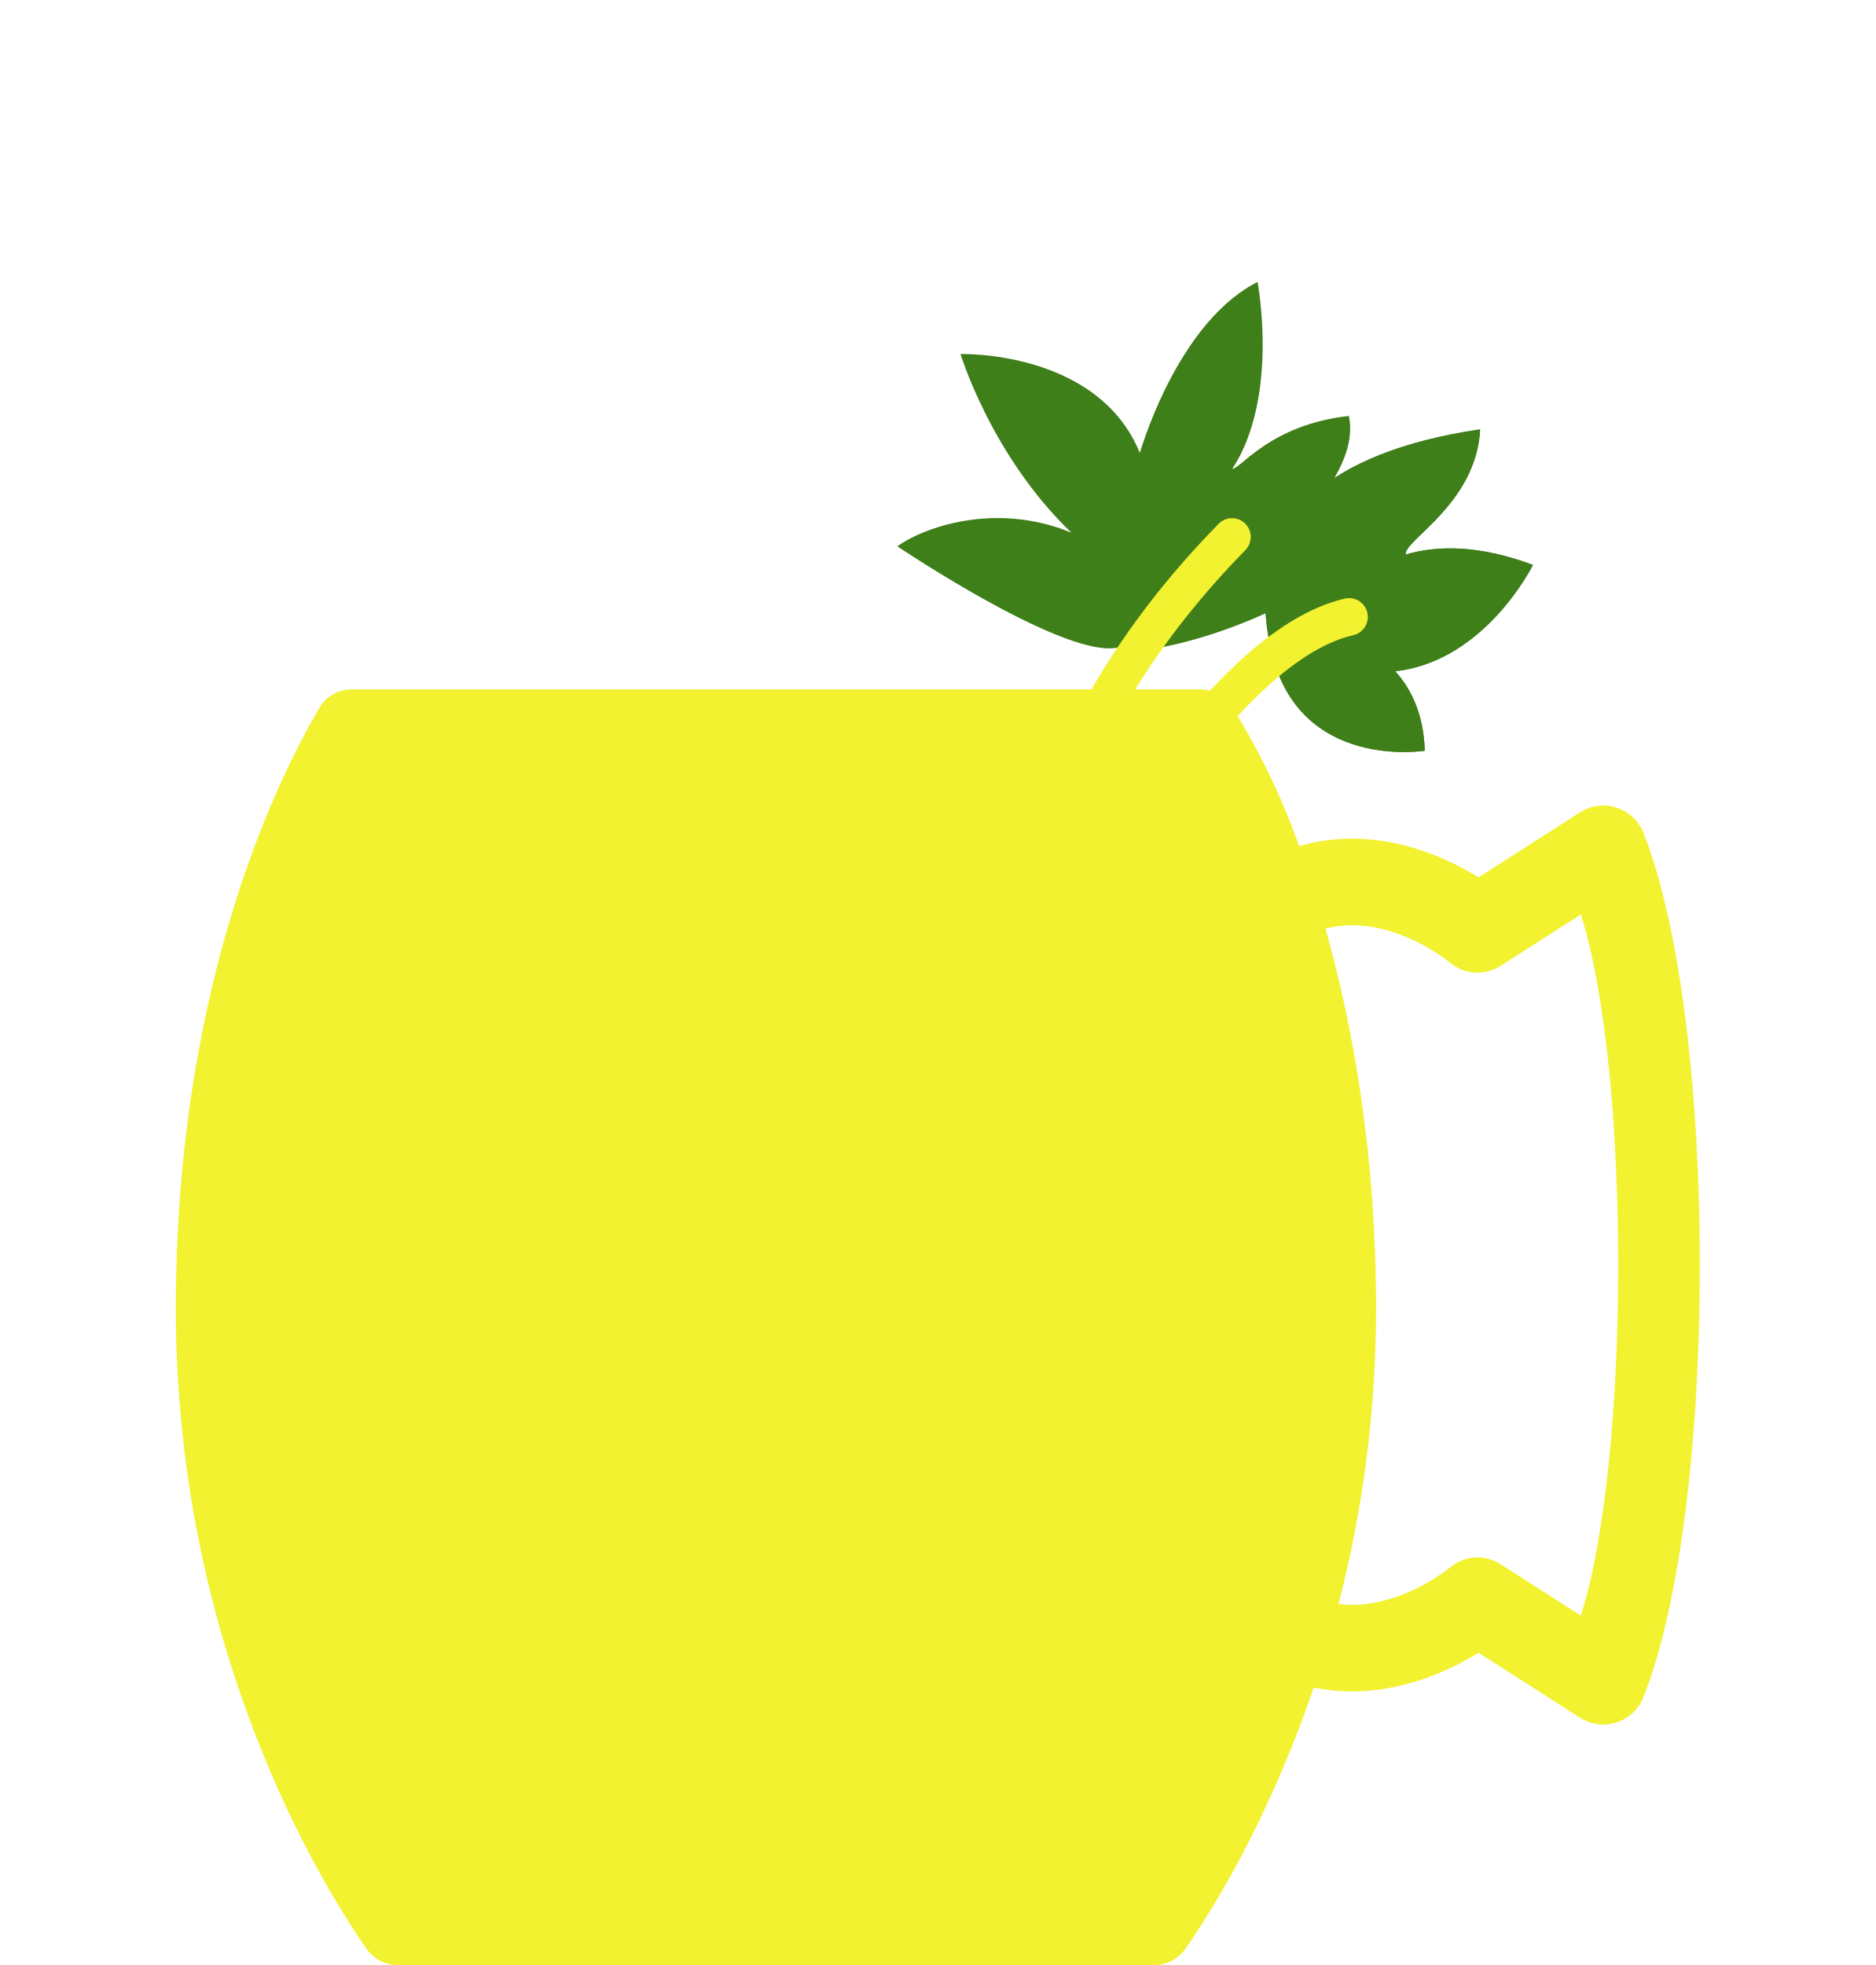
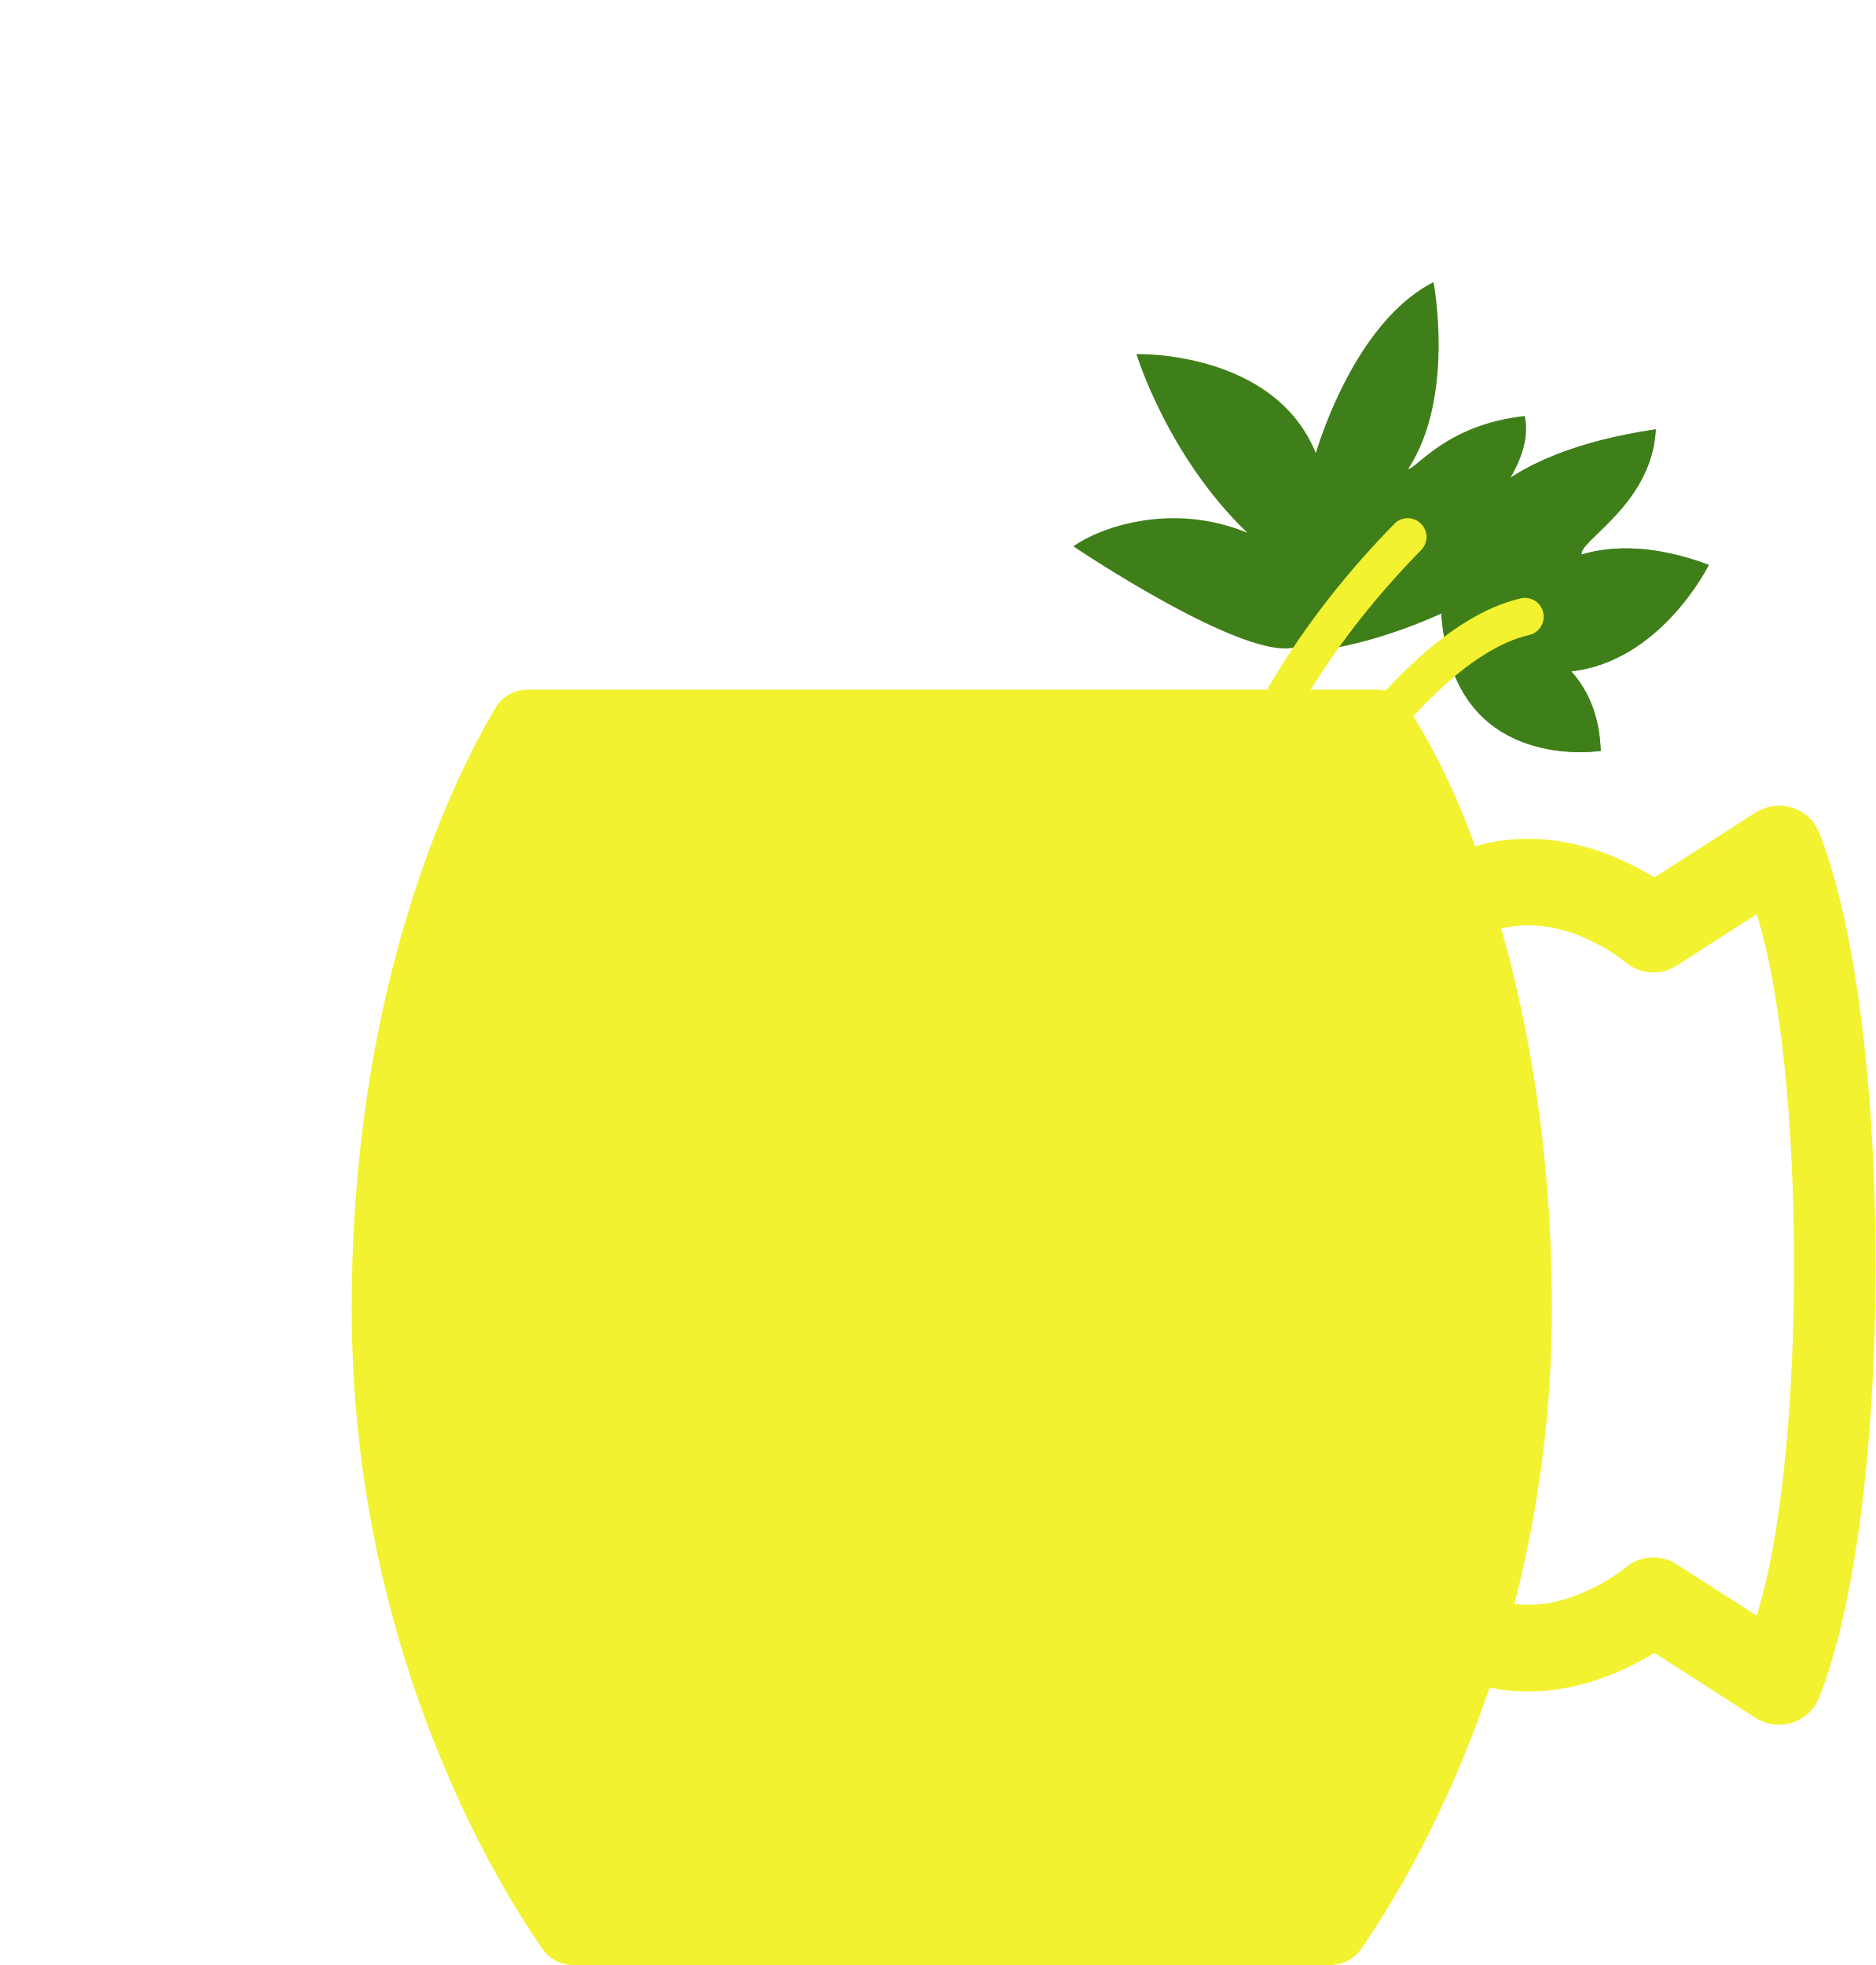
- <svg xmlns="http://www.w3.org/2000/svg" viewBox="0 0 800 838">
-   <defs>
-     <style>.Yellow{fill:#f2f230;}.cls-1{fill:#3f7f19;}</style>
-   </defs>
+ <svg xmlns="http://www.w3.org/2000/svg" version="1.1" id="Layer_1" x="0px" y="0px" viewBox="0 0 800 838" style="enable-background:new 0 0 800 838;" xml:space="preserve">
+   <style type="text/css">
+ 	.st0{fill:#F2F230;}
+ 	.st1{fill:#3F7F19;}
+ </style>
  <g id="vectors">
-     <path class="Yellow" d="M700.928,355.18a18.475,18.475,0,0,0-18.31-11.621,19.334,19.334,0,0,0-9.273,3.215l-42.726,27.372c-15.386-9.476-44.381-22.624-76.538-13.31a304.141,304.141,0,0,0-28.453-59.117A15.99,15.99,0,0,0,511.937,294H149.987a15.948,15.948,0,0,0-13.784,7.873C120.958,327.935,75,415.619,75,558.127c0,146,63.076,246.85,81.425,273.1A15.937,15.937,0,0,0,169.5,838H492.4a15.976,15.976,0,0,0,13.118-6.836c10.445-14.957,35.254-53.915,54.756-111.485,29.655,6.1,55.953-5.977,70.345-14.84l42.726,27.372a19.355,19.355,0,0,0,9.273,3.215,18.475,18.475,0,0,0,18.31-11.622C733.024,642.8,733.024,436.184,700.928,355.18ZM674.227,689l-34.11-21.852a18.2,18.2,0,0,0-21.876,1.473A80.73,80.73,0,0,1,597.2,680.411c-9.228,3.459-18.023,4.661-26.3,3.616a502.653,502.653,0,0,0,16-125.9c0-65.277-9.646-119.723-21.563-162.1,9.857-2.538,20.53-1.7,31.856,2.55a80.742,80.742,0,0,1,21.046,11.791,18.2,18.2,0,0,0,21.876,1.474l34.11-21.852C695.482,456.567,695.482,622.417,674.227,689Z" />
-     <path class="cls-1" d="M607.682,320.161c-.517-15.6-5.786-26.4-12.617-33.883,38.532-4.318,58.747-45.359,58.747-45.359-22.583-8.436-40.389-8.5-54.262-4.448-1.055-5.981,30.107-21.519,31.738-53.371-63.357,9.392-102.579,37.907-88.93,95.108C554.442,328.846,607.682,320.161,607.682,320.161Z" />
-     <path class="cls-1" d="M607.682,320.161c-.517-15.6-5.786-26.4-12.617-33.883,38.532-4.318,58.747-45.359,58.747-45.359-22.583-8.436-40.389-8.5-54.262-4.448-1.055-5.981,30.107-21.519,31.738-53.371-63.357,9.392-102.579,37.907-88.93,95.108C554.442,328.846,607.682,320.161,607.682,320.161Z" />
-     <path class="cls-1" d="M575.259,177.374c-33.383,3.745-46,22.445-49.677,22.587,20.153-30.763,10.765-79.746,10.765-79.746-28.676,14.63-44.805,55.268-50.208,72.931-17.945-43.938-76.472-42.166-76.472-42.166s13.108,43.418,47.26,76.161c-33.091-13.609-63.918-1.695-74.2,5.839,0,0,74.389,50.155,95.373,42.8,4.438,6.153,59.15-6.889,91.9-31.782-12.882-14.363-22.1-14.662-22.1-14.662S580.685,200.774,575.259,177.374Z" />
-     <path class="Yellow" d="M434.994,450.931A8,8,0,0,1,427,443.194c-1.816-55.223,12.8-138.185,92.734-219.8a8,8,0,0,1,11.432,11.195C455.187,312.166,441.28,390.563,443,442.668a8,8,0,0,1-7.733,8.259C435.173,450.93,435.083,450.931,434.994,450.931Z" />
-     <path class="Yellow" d="M435.488,450.841a8.005,8.005,0,0,1-7.466-10.87C447.986,387.977,512.36,269.288,573.6,255.285a8,8,0,1,1,3.566,15.6c-51.326,11.737-113.708,121.449-134.2,174.824A8,8,0,0,1,435.488,450.841Z" />
+     <path class="st0" d="M775.9,355.2c-2.9-7.4-10.3-12.1-18.3-11.6c-3.3,0.3-6.5,1.4-9.3,3.2l-42.7,27.4   c-15.4-9.5-44.4-22.6-76.5-13.3c-7.3-20.7-16.9-40.5-28.5-59.1c-2.9-4.8-8.1-7.7-13.7-7.7H225c-5.7,0-10.9,3-13.8,7.9   C196,327.9,150,415.6,150,558.1c0,146,63.1,246.9,81.4,273.1c3,4.3,7.9,6.8,13.1,6.8h322.9c5.2,0,10.1-2.5,13.1-6.8   c10.4-15,35.3-53.9,54.8-111.5c29.7,6.1,56-6,70.3-14.8l42.7,27.4c2.8,1.9,6,3,9.3,3.2c8,0.5,15.4-4.2,18.3-11.6   C808,642.8,808,436.2,775.9,355.2z M749.2,689l-34.1-21.9c-6.8-4.4-15.7-3.8-21.9,1.5c-6.4,5-13.5,8.9-21,11.8   c-9.2,3.5-18,4.7-26.3,3.6c10.6-41.1,16-83.4,16-125.9c0-65.3-9.6-119.7-21.6-162.1c9.9-2.5,20.5-1.7,31.9,2.5   c7.6,2.9,14.7,6.8,21,11.8c6.1,5.3,15.1,5.9,21.9,1.5l34.1-21.9C770.5,456.6,770.5,622.4,749.2,689z" />
+     <path class="st1" d="M682.7,320.2c-0.5-15.6-5.8-26.4-12.6-33.9c38.5-4.3,58.7-45.4,58.7-45.4c-22.6-8.4-40.4-8.5-54.3-4.4   c-1.1-6,30.1-21.5,31.7-53.4c-63.4,9.4-102.6,37.9-88.9,95.1C629.4,328.8,682.7,320.2,682.7,320.2z" />
+     <path class="st1" d="M682.7,320.2c-0.5-15.6-5.8-26.4-12.6-33.9c38.5-4.3,58.7-45.4,58.7-45.4c-22.6-8.4-40.4-8.5-54.3-4.4   c-1.1-6,30.1-21.5,31.7-53.4c-63.4,9.4-102.6,37.9-88.9,95.1C629.4,328.8,682.7,320.2,682.7,320.2z" />
+     <path class="st1" d="M650.3,177.4c-33.4,3.7-46,22.4-49.7,22.6c20.2-30.8,10.8-79.7,10.8-79.7c-28.7,14.6-44.8,55.3-50.2,72.9   c-17.9-43.9-76.5-42.2-76.5-42.2s13.1,43.4,47.3,76.2c-33.1-13.6-63.9-1.7-74.2,5.8c0,0,74.4,50.2,95.4,42.8   c4.4,6.2,59.2-6.9,91.9-31.8c-12.9-14.4-22.1-14.7-22.1-14.7S655.7,200.8,650.3,177.4z" />
+     <path class="st0" d="M510,450.9c-4.3,0-7.9-3.4-8-7.7c-1.8-55.2,12.8-138.2,92.7-219.8c3.1-3.2,8.2-3.2,11.3-0.1   c3.2,3.1,3.2,8.2,0.1,11.3l0,0c-76,77.6-89.9,156-88.2,208.1c0.1,4.4-3.3,8.1-7.7,8.3c0,0,0,0,0,0   C510.2,450.9,510.1,450.9,510,450.9z" />
+     <path class="st0" d="M510.5,450.8c-4.4,0-8-3.6-8-8c0-1,0.2-1.9,0.5-2.9c20-52,84.3-170.7,145.6-184.7c4.3-1,8.6,1.7,9.6,6   c1,4.3-1.7,8.6-6,9.6C600.8,282.6,538.5,392.3,518,445.7C516.8,448.8,513.8,450.8,510.5,450.8z" />
  </g>
</svg>
